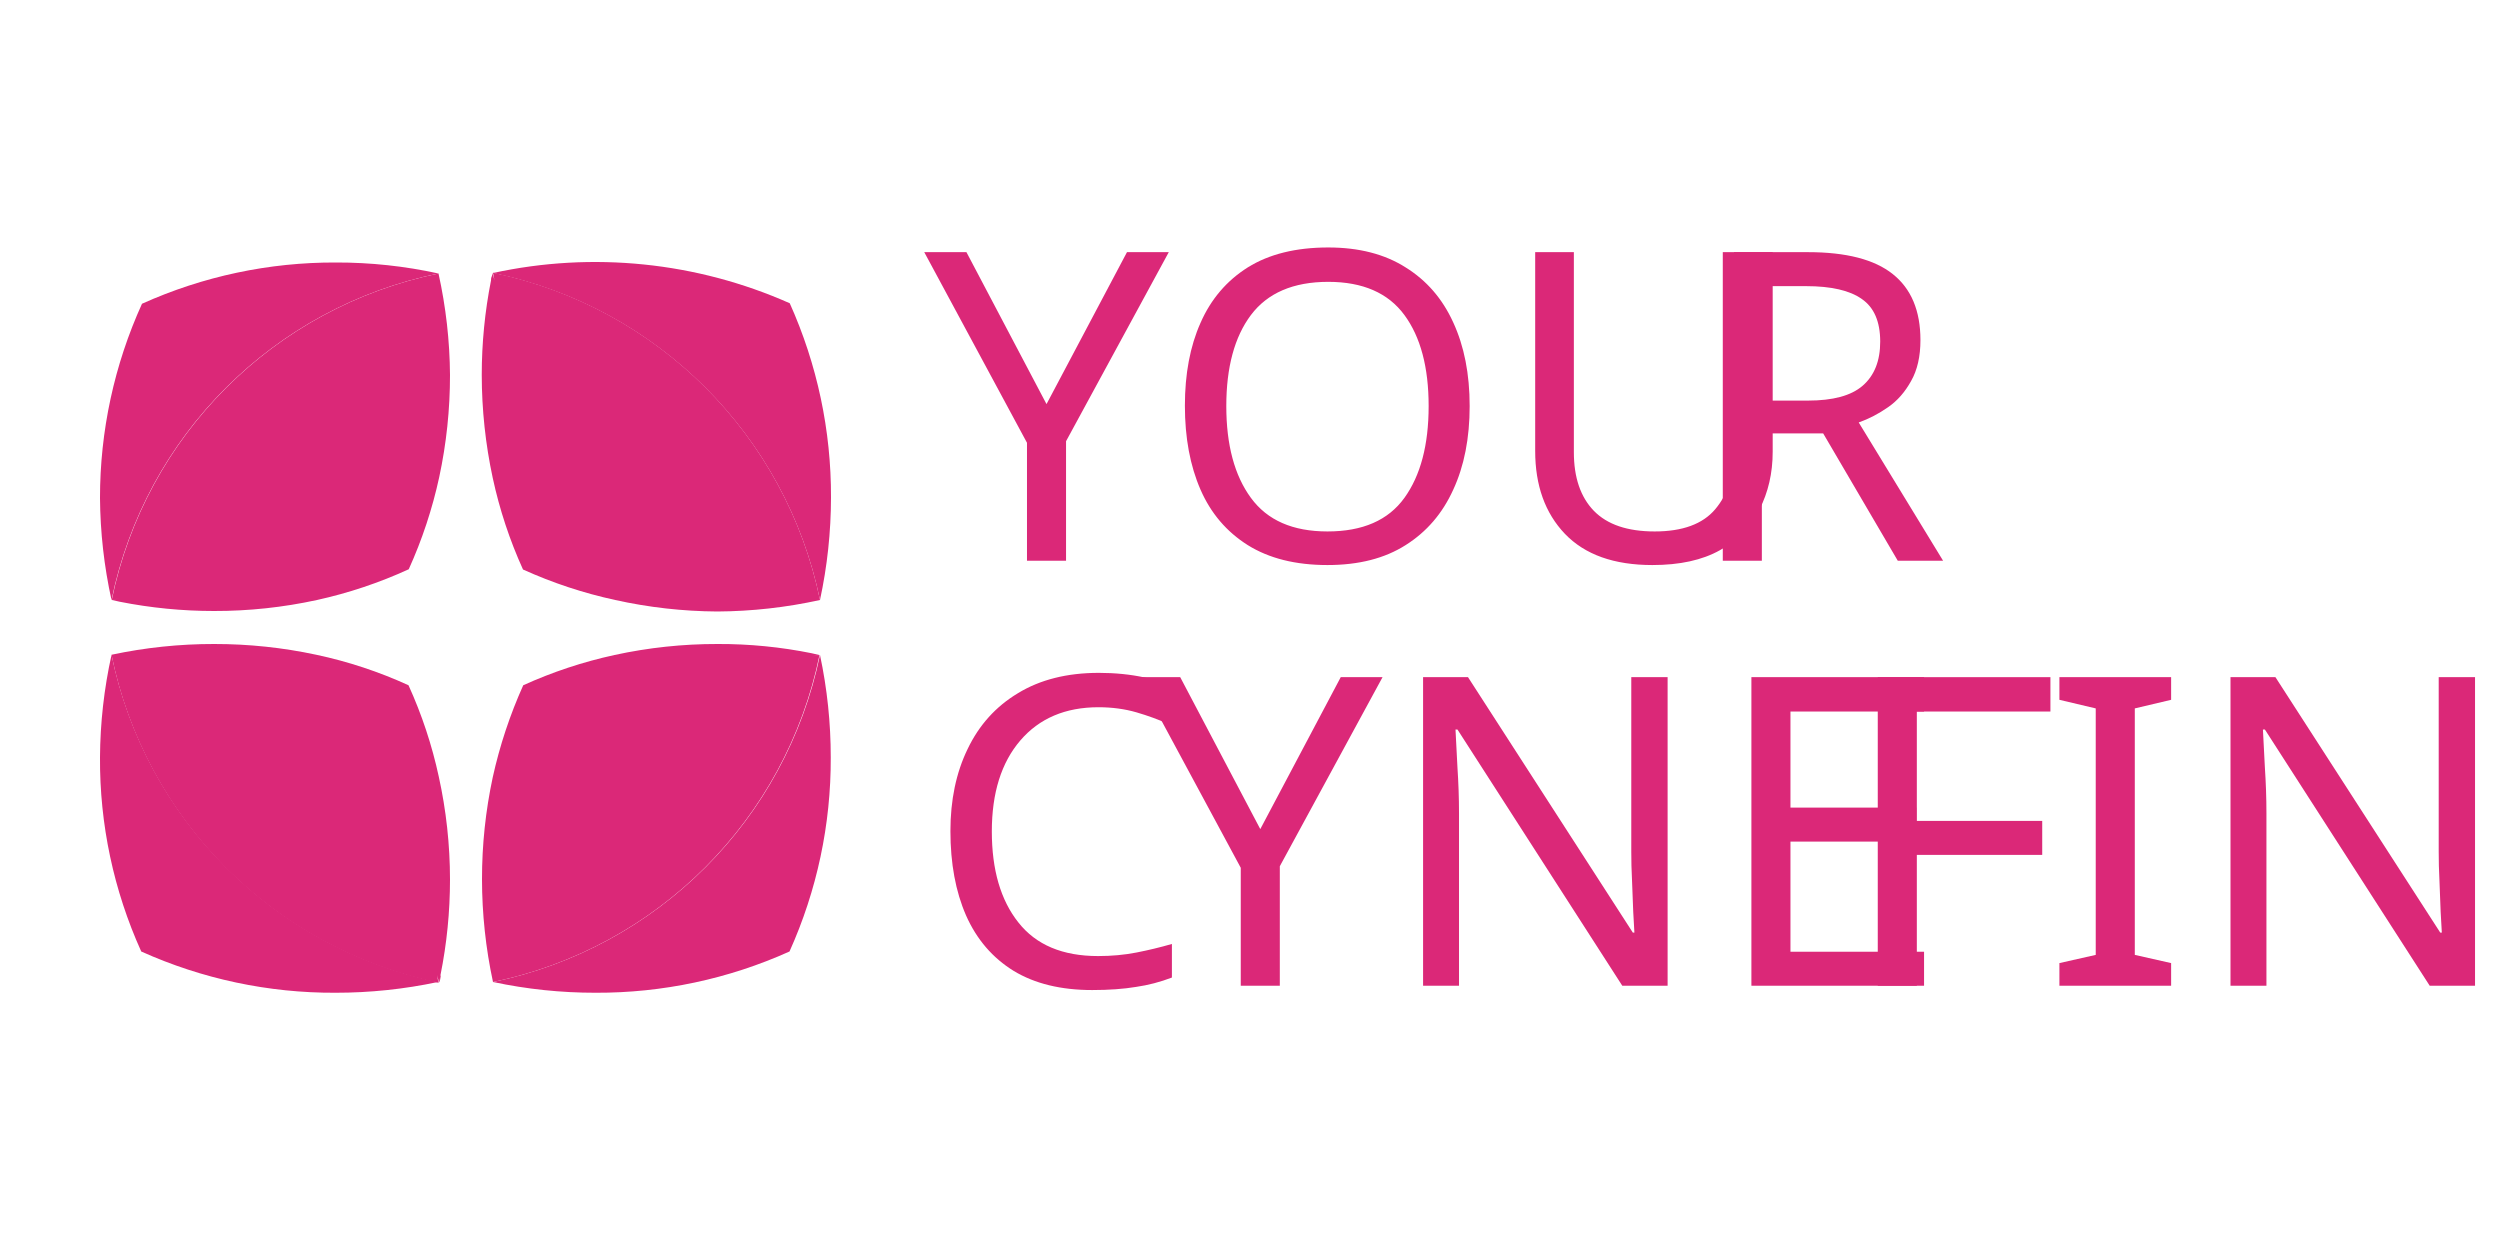
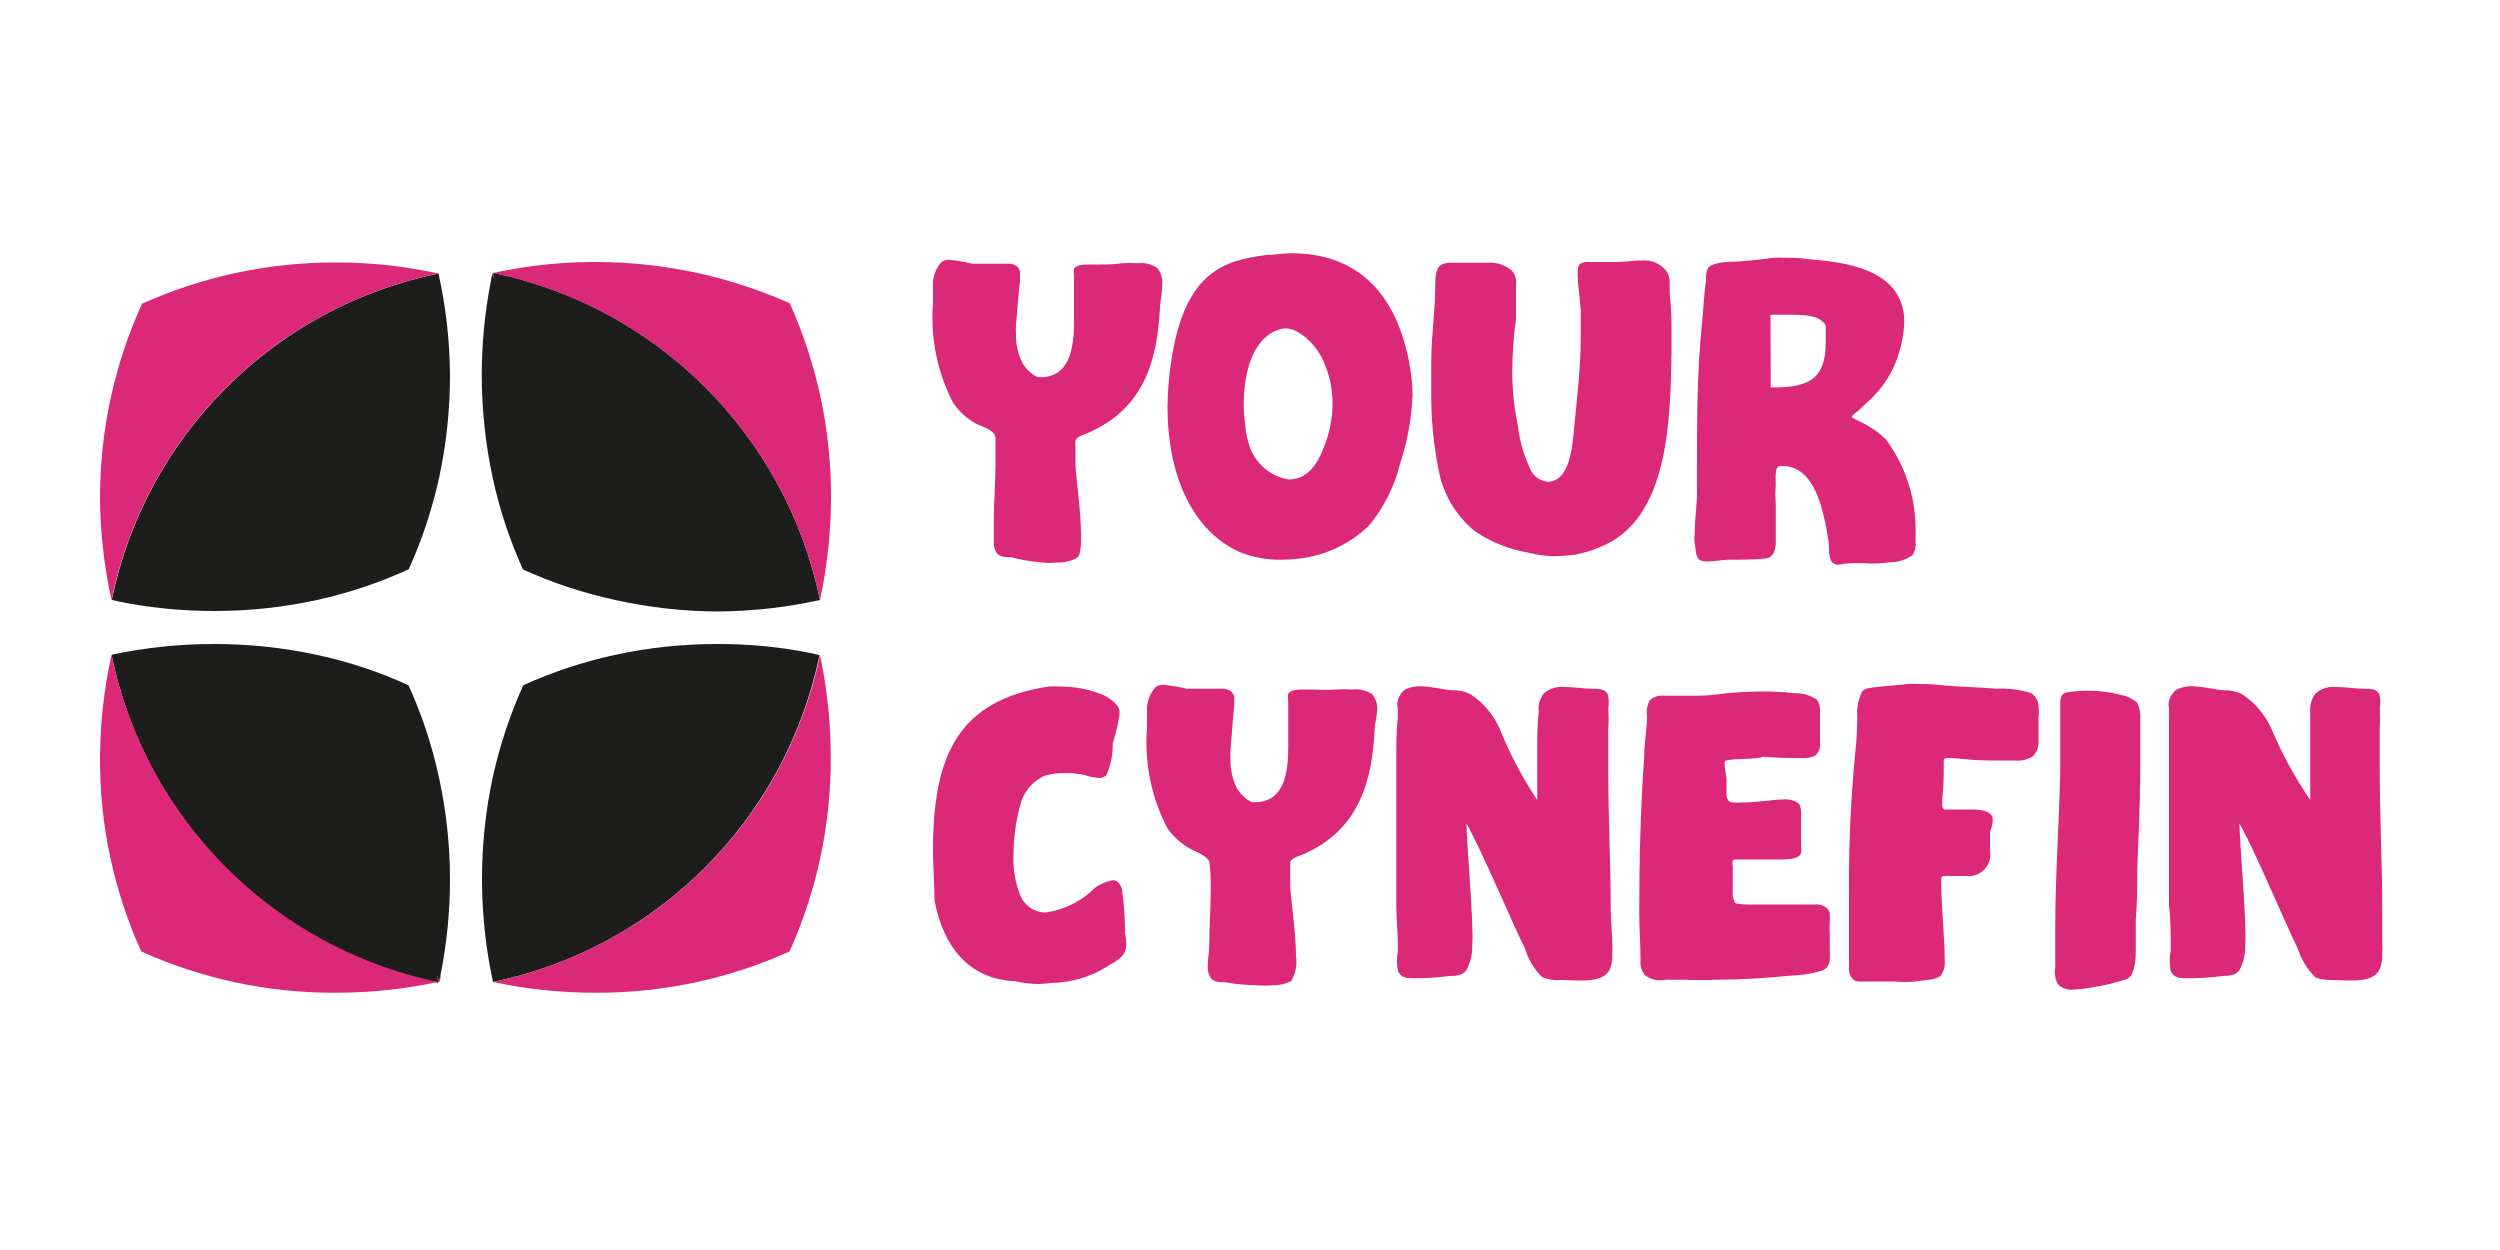
<svg xmlns="http://www.w3.org/2000/svg" id="Слой_1" data-name="Слой 1" viewBox="0 0 100 50">
  <defs>
-     <style>.cls-1,.cls-2{fill:#db2878;}.cls-2{font-size:17.28px;font-family:SquareBeatDEMO-Regular, Square Beat DEMO;}.cls-3{letter-spacing:-0.03em;}.cls-4{letter-spacing:-0.03em;}.cls-5{letter-spacing:-0.01em;}.cls-6{letter-spacing:-0.01em;}</style>
+     <style>.cls-1{fill:#db2878;}.cls-2{fill:#1d1e1b;}</style>
  </defs>
  <path class="cls-1" d="M4.48,24h0l.31.06Zm0,0h0l.31.06Zm0,0h0l.31.06Zm0,0h0l.31.06Zm0,0h0l.31.06Z" />
-   <path class="cls-1" d="M18,15a19.4,19.4,0,0,1-.43,4.08,18.36,18.36,0,0,1-1.22,3.69A18.18,18.18,0,0,1,12.68,24a19.19,19.19,0,0,1-4.12.44,19.36,19.36,0,0,1-3.77-.37h0L4.48,24l.3-.07L4.47,24A16.79,16.79,0,0,1,17.54,10.94h0v0A19.4,19.4,0,0,1,18,15Z" />
+   <path class="cls-2" d="M18,15a19.4,19.4,0,0,1-.43,4.08,18.36,18.36,0,0,1-1.22,3.69A18.18,18.18,0,0,1,12.68,24a19.19,19.19,0,0,1-4.12.44,19.36,19.36,0,0,1-3.77-.37h0L4.48,24l.3-.07L4.47,24A16.79,16.79,0,0,1,17.54,10.94h0v0A19.4,19.4,0,0,1,18,15Z" />
  <path class="cls-1" d="M4.78,24.09,4.47,24h0Z" />
  <path class="cls-1" d="M17.54,10.94a18.94,18.94,0,0,0-4.1-.44,18.72,18.72,0,0,0-7.76,1.65A18.76,18.76,0,0,0,4,19.92,19.66,19.66,0,0,0,4.46,24h0A16.79,16.79,0,0,1,17.54,10.94Z" />
  <path class="cls-1" d="M19.71,11h0c0,.11-.05.21-.07.31C19.67,11.15,19.69,11.05,19.71,11Zm0,0h0c0,.11-.05.21-.07.31C19.67,11.15,19.69,11.05,19.71,11Zm0,0h0c0,.11-.05.21-.07.31C19.67,11.15,19.69,11.05,19.71,11Zm0,0h0c0,.11-.05.21-.07.31C19.67,11.15,19.69,11.05,19.71,11Zm0,0h0c0,.11-.05.21-.07.31C19.67,11.15,19.69,11.05,19.71,11Z" />
-   <path class="cls-1" d="M28.69,24.46A19.4,19.4,0,0,1,24.61,24a18.36,18.36,0,0,1-3.69-1.22,18.06,18.06,0,0,1-1.21-3.66A19.68,19.68,0,0,1,19.27,15a19.46,19.46,0,0,1,.37-3.78h0c0-.1.05-.2.07-.3,0,.1.05.2.07.3l-.06-.31A16.85,16.85,0,0,1,32.8,24h0A19.56,19.56,0,0,1,28.69,24.46Z" />
+   <path class="cls-2" d="M28.69,24.46A19.4,19.4,0,0,1,24.61,24a18.36,18.36,0,0,1-3.69-1.22,18.06,18.06,0,0,1-1.21-3.66A19.68,19.68,0,0,1,19.27,15a19.46,19.46,0,0,1,.37-3.78h0c0-.1.05-.2.07-.3,0,.1.05.2.07.3l-.06-.31A16.85,16.85,0,0,1,32.8,24h0A19.56,19.56,0,0,1,28.69,24.46Z" />
  <path class="cls-1" d="M19.64,11.25c0-.1.05-.2.07-.31h0C19.69,11.05,19.67,11.15,19.64,11.25Z" />
  <path class="cls-1" d="M32.8,24a19.59,19.59,0,0,0,.44-4.1,18.8,18.8,0,0,0-1.65-7.77,19.19,19.19,0,0,0-11.87-1.21h0A16.85,16.85,0,0,1,32.8,24Z" />
  <path class="cls-1" d="M32.78,26.2h0l-.32-.06Zm0,0h0l-.32-.06Zm0,0h0l-.32-.06Zm0,0h0l-.32-.06Zm0,0h0l-.32-.06Z" />
-   <path class="cls-1" d="M19.28,35.17a19.4,19.4,0,0,1,.43-4.08,18.92,18.92,0,0,1,1.22-3.68,18.18,18.18,0,0,1,3.65-1.21,19.19,19.19,0,0,1,4.12-.44,18.61,18.61,0,0,1,3.77.37h0l.3.07-.3.06.31-.06A16.82,16.82,0,0,1,19.72,39.28h0A19.56,19.56,0,0,1,19.28,35.17Z" />
+   <path class="cls-2" d="M19.28,35.17a19.4,19.4,0,0,1,.43-4.08,18.92,18.92,0,0,1,1.22-3.68,18.18,18.18,0,0,1,3.65-1.21,19.19,19.19,0,0,1,4.12-.44,18.61,18.61,0,0,1,3.77.37h0l.3.07-.3.06.31-.06A16.82,16.82,0,0,1,19.72,39.28h0A19.56,19.56,0,0,1,19.28,35.17Z" />
  <path class="cls-1" d="M32.48,26.13l.32.06h0Z" />
  <path class="cls-1" d="M19.72,39.28a19.59,19.59,0,0,0,4.1.43,18.72,18.72,0,0,0,7.76-1.65,18.72,18.72,0,0,0,1.65-7.76,19.59,19.59,0,0,0-.43-4.1h0A16.85,16.85,0,0,1,19.72,39.28Z" />
  <path class="cls-1" d="M17.55,39.26v0h0c0-.11.05-.21.07-.32C17.59,39.06,17.57,39.16,17.55,39.26Zm0,0v0h0c0-.11.05-.21.07-.32C17.59,39.06,17.57,39.16,17.55,39.26Zm0,0v0h0c0-.11.05-.21.07-.32C17.59,39.06,17.57,39.16,17.55,39.26Zm0,0v0h0c0-.11.05-.21.07-.32C17.59,39.06,17.57,39.16,17.55,39.26Zm0,0v0h0c0-.11.05-.21.07-.32C17.59,39.06,17.57,39.16,17.55,39.26Z" />
-   <path class="cls-1" d="M8.57,25.76a19.4,19.4,0,0,1,4.08.43,17.75,17.75,0,0,1,3.69,1.22,18,18,0,0,1,1.21,3.65A19.19,19.19,0,0,1,18,35.18,19.36,19.36,0,0,1,17.62,39h0c0,.1-.05.2-.07.3,0-.1-.05-.2-.07-.3l.06.31A16.82,16.82,0,0,1,4.46,26.19h0A19.56,19.56,0,0,1,8.57,25.76Z" />
+   <path class="cls-2" d="M8.57,25.76a19.4,19.4,0,0,1,4.08.43,17.75,17.75,0,0,1,3.69,1.22,18,18,0,0,1,1.21,3.65A19.19,19.19,0,0,1,18,35.18,19.36,19.36,0,0,1,17.62,39h0c0,.1-.05.2-.07.3,0-.1-.05-.2-.07-.3l.06.31A16.82,16.82,0,0,1,4.46,26.19h0A19.56,19.56,0,0,1,8.57,25.76Z" />
  <path class="cls-1" d="M17.62,39c0,.11,0,.21-.07.32h0v0C17.57,39.16,17.59,39.06,17.62,39Z" />
  <path class="cls-1" d="M4.46,26.2A19.49,19.49,0,0,0,4,30.29a18.57,18.57,0,0,0,1.65,7.77,18.73,18.73,0,0,0,7.77,1.65,19.66,19.66,0,0,0,4.1-.43h0A16.85,16.85,0,0,1,4.46,26.19h0Z" />
-   <text class="cls-2" transform="translate(36.97 22.43)">
-     <tspan class="cls-3">Y</tspan>
-     <tspan x="9.38" y="0">OU</tspan>
-     <tspan class="cls-4" x="30.27" y="0">R</tspan>
-     <tspan x="0" y="17">C</tspan>
-     <tspan class="cls-5" x="8.55" y="17">Y</tspan>
-     <tspan x="18.28" y="17">NE</tspan>
-     <tspan class="cls-6" x="36.47" y="17">F</tspan>
-     <tspan x="44.72" y="17">IN</tspan>
-   </text>
+   <path class="cls-1" d="M40.44,22.29c-.19,0-.46,0-.59-.19a.88.88,0,0,1-.1-.47c0-.28,0-.59,0-.79,0-.75.07-1.54.07-2.32,0-.34,0-.67,0-1s-.6-.47-.81-.59a2.73,2.73,0,0,1-.88-.81,7.4,7.4,0,0,1-.81-4v-.62a1.37,1.37,0,0,1,.32-1,.47.47,0,0,1,.33-.11,6.74,6.74,0,0,1,.93.16l1.23,0h.12a.66.66,0,0,1,.4.08.38.38,0,0,1,.15.36c0,.09,0,.18,0,.26-.07.59-.11,1.18-.16,1.75a2.17,2.17,0,0,0,0,.36,2.41,2.41,0,0,0,.25,1.14c.08.19.48.62.72.59,1.19,0,1.35-1.19,1.35-2.21,0-.33,0-.66,0-.9s0-.54,0-.78v-.17a.86.86,0,0,1,0-.28c.09-.15.37-.17.56-.17H44a6.21,6.21,0,0,0,.89-.05,4.56,4.56,0,0,1,.62,0,1.15,1.15,0,0,1,.77.18.87.87,0,0,1,.21.65,5.69,5.69,0,0,1-.08.78c-.09,1.52-.26,4-2.79,5.13-.15.09-.53.16-.6.35a1.07,1.07,0,0,0,0,.25c0,.21,0,.45,0,.66,0,.48.22,1.88.22,2.85,0,.47,0,.85-.19.95a1.54,1.54,0,0,1-.78.17,2.78,2.78,0,0,1-.58,0A7.66,7.66,0,0,1,40.44,22.29Z" />
+   <path class="cls-1" d="M49.63,22.1C47.7,21.27,46.7,19,46.7,16.28a12.47,12.47,0,0,1,.19-2.08c.57-3.35,2.09-3.78,3.76-4,.33,0,.66-.07,1-.07,2.38,0,4.23,1.3,4.77,4.67a6.48,6.48,0,0,1,.08,1A10,10,0,0,1,56,18.56,6.2,6.2,0,0,1,54.78,21,4.78,4.78,0,0,1,52,22.34a5.87,5.87,0,0,1-.74.05A4.34,4.34,0,0,1,49.63,22.1ZM49.81,17a3.29,3.29,0,0,0,.2.93,2,2,0,0,0,1.54,1.25c.74,0,1.14-.61,1.37-1.21a4.63,4.63,0,0,0,.38-1.82,4,4,0,0,0-.38-1.74c-.21-.52-1-1.4-1.63-1.26-1.19.26-1.54,1.79-1.54,3A5.21,5.21,0,0,0,49.81,17Z" />
+   <path class="cls-1" d="M61.16,22.11A5.34,5.34,0,0,1,59,21.25a4.09,4.09,0,0,1-1.45-2.42,15.36,15.36,0,0,1-.3-3.23c0-.39,0-.77,0-1.15,0-1,.16-2,.16-3,0-.28,0-.7.22-.85a.76.76,0,0,1,.38-.09c.19,0,.38,0,.59,0s.55,0,.88,0a1.33,1.33,0,0,1,1,.32.67.67,0,0,1,.16.52c0,.49,0,.95,0,1.42a15.51,15.51,0,0,0-.15,2.17A10.29,10.29,0,0,0,60.71,17a5.49,5.49,0,0,0,.54,1.84.84.84,0,0,0,.65.43c.9,0,1-1.44,1.06-2.11.12-1.23.27-2.47.27-3.71,0-.31,0-.63,0-.94s-.09-.89-.12-1.36a1.55,1.55,0,0,1,0-.31.6.6,0,0,1,.05-.24.45.45,0,0,1,.38-.12h.9a6.23,6.23,0,0,0,1-.06h.24a1.09,1.09,0,0,1,1,.46c.16.23.09.59.11.87a13,13,0,0,1,.07,1.4c0,.32,0,.65,0,1-.05,2.64-.1,6.62-2.83,7.72a4.35,4.35,0,0,1-1,.31,6.86,6.86,0,0,1-.92.07A4.53,4.53,0,0,1,61.16,22.11Z" />
+   <path class="cls-1" d="M73.29,22.5c-.17-.21-.12-.68-.16-.94-.19-1.07-.5-3-1.93-2.92-.24,0-.16.61-.17.78a4.47,4.47,0,0,0,0,.74c0,.37,0,.76,0,1.13,0,.12,0,.27,0,.41a1,1,0,0,1-.06.36.41.41,0,0,1-.34.28c-.49.05-1,.05-1.54.05-.16,0-.52.07-.79.07a.62.62,0,0,1-.33-.07c-.16-.15-.14-.45-.18-.66s0-.31,0-.46c0-.52.09-1.06.09-1.56v-1c0-1.92,0-3.86.2-5.77.06-.56.07-1.14.16-1.7,0-.19,0-.38.09-.53s.57-.23.84-.24c.59,0,1.21-.09,1.78-.16a3,3,0,0,1,.42,0c.32,0,.63,0,1,.06,1.22.1,2.95.31,3.57,1.5a2.18,2.18,0,0,1,.23,1,4.67,4.67,0,0,1-.23,1.31A4.15,4.15,0,0,1,74.79,16c-.19.17-.36.35-.55.5,0,0-.17.12-.17.17s.31.18.36.21a3.72,3.72,0,0,1,1,.69A6,6,0,0,1,76.62,21a6,6,0,0,1,0,.66.82.82,0,0,1-.12.55,1.6,1.6,0,0,1-.9.28,5,5,0,0,1-.86.05,6,6,0,0,0-.86,0c-.11,0-.25.05-.38.05A.44.44,0,0,1,73.29,22.5Zm-2.46-7c1.4,0,2.2-.23,2.2-1.82,0-.19,0-.43,0-.67-.19-.29-.5-.42-1.31-.42-.26,0-.53,0-.9,0Z" />
+   <path class="cls-1" d="M40.61,39.25c-1.88-.08-2.88-1.41-3.23-3.23,0-.71-.06-1.36-.06-2,0-3.81,1-6,4.62-6.56a3.1,3.1,0,0,1,.44,0,4.56,4.56,0,0,1,1.78.35c.24.14.55.33.62.6a1,1,0,0,1,0,.18,7.33,7.33,0,0,1-.27,1.14A3,3,0,0,1,44.26,31a.36.36,0,0,1-.29.12,2.36,2.36,0,0,1-.59-.12,3.55,3.55,0,0,0-.76-.08,3,3,0,0,0-.81.1,1.71,1.71,0,0,0-1,1.18,7.6,7.6,0,0,0-.27,2,3.89,3.89,0,0,0,.27,1.61,1.09,1.09,0,0,0,1,.69,3.44,3.44,0,0,0,2-1,1.74,1.74,0,0,1,.7-.29c.16,0,.28.09.37.36A12.17,12.17,0,0,1,45,37.32a2.1,2.1,0,0,1,.05.43.78.78,0,0,1-.09.4,1.38,1.38,0,0,1-.52.41,4.29,4.29,0,0,1-2.07.74c-.28,0-.57.06-.85.06A4.47,4.47,0,0,1,40.61,39.25Z" />
+   <path class="cls-1" d="M49,39.29c-.19,0-.46,0-.58-.19a.8.8,0,0,1-.11-.47c0-.28.06-.59.06-.79,0-.75.06-1.54.06-2.32a8.27,8.27,0,0,0-.05-1c0-.26-.6-.47-.81-.59a2.73,2.73,0,0,1-.88-.81,7.4,7.4,0,0,1-.81-4v-.62a1.37,1.37,0,0,1,.33-1,.46.46,0,0,1,.32-.11,7.27,7.27,0,0,1,.94.16l1.22,0h.12a.66.66,0,0,1,.4.08.39.39,0,0,1,.16.36c0,.09,0,.18,0,.26-.07.59-.1,1.18-.15,1.75a2.17,2.17,0,0,0,0,.36,2.54,2.54,0,0,0,.24,1.14c.09.19.48.62.72.59,1.2,0,1.35-1.19,1.35-2.21,0-.33,0-.66,0-.9s0-.54,0-.78v-.17a.66.66,0,0,1,0-.28c.08-.15.36-.17.55-.17h.52a6.16,6.16,0,0,0,.88,0,4.56,4.56,0,0,1,.62,0,1.2,1.2,0,0,1,.78.18.91.91,0,0,1,.21.65A5.59,5.59,0,0,1,55,29c-.09,1.52-.26,4-2.78,5.13-.16.09-.54.16-.61.35a2.06,2.06,0,0,0,0,.26c0,.2,0,.44,0,.65,0,.48.23,1.88.23,2.85a1.5,1.5,0,0,1-.19,1,1.57,1.57,0,0,1-.78.17,2.83,2.83,0,0,1-.59,0A7.66,7.66,0,0,1,49,39.29Z" />
+   <path class="cls-1" d="M62.44,39.2a1.56,1.56,0,0,1-.76-.12A2.64,2.64,0,0,1,61,37.94c-.44-.85-1.68-3.82-2.34-5,0,.78.3,4.06.23,4.86a2,2,0,0,1-.23,1c-.17.24-.44.23-.69.24a9.9,9.9,0,0,1-1.43.09c-.24,0-.48,0-.62-.28a2,2,0,0,1,0-.83c0-.6-.06-1.21-.07-1.81,0-.95,0-1.9,0-2.85s0-1.92,0-2.85c0-.6,0-1.24.06-1.8,0-.13,0-.26,0-.38a.58.58,0,0,1,0-.29c0-.12.19-.43.34-.48a1.4,1.4,0,0,1,.56-.11c.43,0,.93.14,1.29.16a1.56,1.56,0,0,1,.71.15A3.25,3.25,0,0,1,60,29.18,15.54,15.54,0,0,0,61.49,32c0-.84,0-1.09,0-1.93,0-.66,0-1.12.06-1.59a1,1,0,0,1,.2-.74,1.08,1.08,0,0,1,.83-.26c.4,0,.8.07,1.09.07s.55,0,.66.26a2,2,0,0,1,0,.55,5,5,0,0,1,0,.79c0,.57,0,1.18,0,1.68,0,1.88.1,3.75.1,5.61,0,.42.06.83.06,1.25a4.05,4.05,0,0,1,0,.48,1.71,1.71,0,0,1-.08.57c-.18.4-.64.48-1.11.48S62.66,39.2,62.44,39.2Z" />
+   <path class="cls-1" d="M65.79,39a.85.85,0,0,1-.17-.62c0-.59-.05-1.25-.05-1.88,0-2.09.05-4.19.2-6.26,0-.55.11-1.05.11-1.6A1,1,0,0,1,66,28a.77.77,0,0,1,.6-.17h1.13a6.75,6.75,0,0,0,.91-.05,14.67,14.67,0,0,1,1.92-.12,9.68,9.68,0,0,1,1.22.07,1.5,1.5,0,0,1,.9.26.74.74,0,0,1,.12.45c0,.22,0,.48,0,.65s0,.42,0,.64a.55.55,0,0,1-.19.49,1,1,0,0,1-.5.1c-.55,0-1,0-1.6-.05-.14.12-1.47.05-1.52.19a.43.43,0,0,0,0,.17c0,.19.07.42.07.5s0,.36,0,.56a.48.48,0,0,0,.08.34.24.24,0,0,0,.19.07,2,2,0,0,0,.31,0c.73,0,1.26-.12,1.66-.12a.93.93,0,0,1,.59.12c.14.08.15.26.15.39,0,.35,0,.73,0,1.06,0,.08,0,.19,0,.27a.79.79,0,0,1,0,.3c-.07.22-.39.26-.86.26s-.86,0-1.38,0l-.31,0c-.09,0-.16,0-.18.05a.41.41,0,0,0,0,.21c0,.16,0,.34,0,.45s0,.34,0,.55a.81.81,0,0,0,.08.45c0,.07.3.09.59.09s.85,0,1,0h1.62a.61.61,0,0,1,.49.16.31.31,0,0,1,.1.26c0,.12,0,.26,0,.36a1.62,1.62,0,0,0,0,.31c0,.24,0,.48,0,.73a2.17,2.17,0,0,1,0,.36c0,.22-.12.41-.35.48a5.22,5.22,0,0,1-1.28.19,29.48,29.48,0,0,1-3,.16,9.58,9.58,0,0,1-1.12,0c-.21,0-.52,0-.81,0A1,1,0,0,1,65.79,39Z" />
+   <path class="cls-1" d="M74.1,39.15a.61.61,0,0,1-.14-.47c0-.77,0-1.47,0-2.19v-.81A53.53,53.53,0,0,1,74.22,30a11.85,11.85,0,0,0,.07-1.33,1.92,1.92,0,0,1,.19-1c.09-.14.33-.16.52-.18.47-.06.93-.08,1.29-.13a2.23,2.23,0,0,1,.37,0c.33,0,.69,0,1,.05.72.07,1.45.07,2.19.14a3.85,3.85,0,0,1,1.38.17.63.63,0,0,1,.31.54,1.79,1.79,0,0,1,0,.46c0,.31,0,.64,0,.94a.8.8,0,0,1-.21.58,1.13,1.13,0,0,1-.74.18h-.52c-.47,0-1,0-1.44-.05-.1,0-.39-.05-.62-.05s-.24,0-.26.09a.76.76,0,0,0,0,.15c0,.47,0,.9-.06,1.37,0,0,0,.13,0,.22s0,.19.08.23h.09l.29,0c.16,0,.47,0,.78,0s.78.07.78.4-.11.36-.11.59,0,.43,0,.67a.86.86,0,0,1-.95,1c-.21,0-.43,0-.61,0a.75.75,0,0,0-.24,0c-.08,0-.15,0-.15.11a.65.65,0,0,0,0,.19c0,.91.14,2.17.14,3.1a.82.82,0,0,1-.17.59c-.19.18-.73.18-1,.23a4.8,4.8,0,0,1-.87,0c-.31,0-.64,0-1,0-.14,0-.26,0-.4,0A.33.33,0,0,1,74.1,39.15Z" />
+   <path class="cls-1" d="M82.31,39.36a1.07,1.07,0,0,1-.1-.66V37.13c0-2.16.15-4.08.2-6.24,0-.91,0-1.79,0-2.69,0-.28,0-.49.37-.52a4.93,4.93,0,0,1,.71-.05,5.07,5.07,0,0,1,1.36.17,1.32,1.32,0,0,1,.64.31,1.28,1.28,0,0,1,.12.62c0,.66,0,1.3,0,2,0,1.44-.07,2.63-.12,4.08,0,.66,0,1.3-.06,2,0,.4,0,.84,0,1.29a2.19,2.19,0,0,1-.14.83c-.08.21-.28.26-.47.31a8,8,0,0,1-1.1.25,6.33,6.33,0,0,1-.88.1A.73.73,0,0,1,82.31,39.36Z" />
+   <path class="cls-1" d="M93.36,39.2c-.24,0-.57,0-.76-.12a2.85,2.85,0,0,1-.69-1.14c-.43-.85-1.67-3.82-2.33-5,0,.78.3,4.06.23,4.86a2,2,0,0,1-.23,1c-.17.24-.45.23-.69.24a10,10,0,0,1-1.43.09c-.25,0-.49,0-.63-.28a2.24,2.24,0,0,1,0-.83c0-.6,0-1.21-.07-1.81,0-.95,0-1.9,0-2.85s0-1.92,0-2.85c0-.6,0-1.24,0-1.8a2.41,2.41,0,0,0,0-.38.58.58,0,0,1,0-.29c0-.12.2-.43.35-.48a1.38,1.38,0,0,1,.55-.11c.44,0,.94.14,1.3.16a1.56,1.56,0,0,1,.71.15,3.25,3.25,0,0,1,1.19,1.4A16.12,16.12,0,0,0,92.41,32c0-.84,0-1.09,0-1.93,0-.66,0-1.12,0-1.59a1.07,1.07,0,0,1,.21-.74,1.08,1.08,0,0,1,.83-.26c.4,0,.79.07,1.09.07s.55,0,.65.26a2,2,0,0,1,0,.55,6.7,6.7,0,0,1,0,.79c0,.57,0,1.18,0,1.68,0,1.88.1,3.75.1,5.61,0,.42,0,.83,0,1.25a4,4,0,0,1,0,.48,1.48,1.48,0,0,1-.09.57c-.17.4-.64.48-1.1.48S93.59,39.2,93.36,39.2Z" />
</svg>
